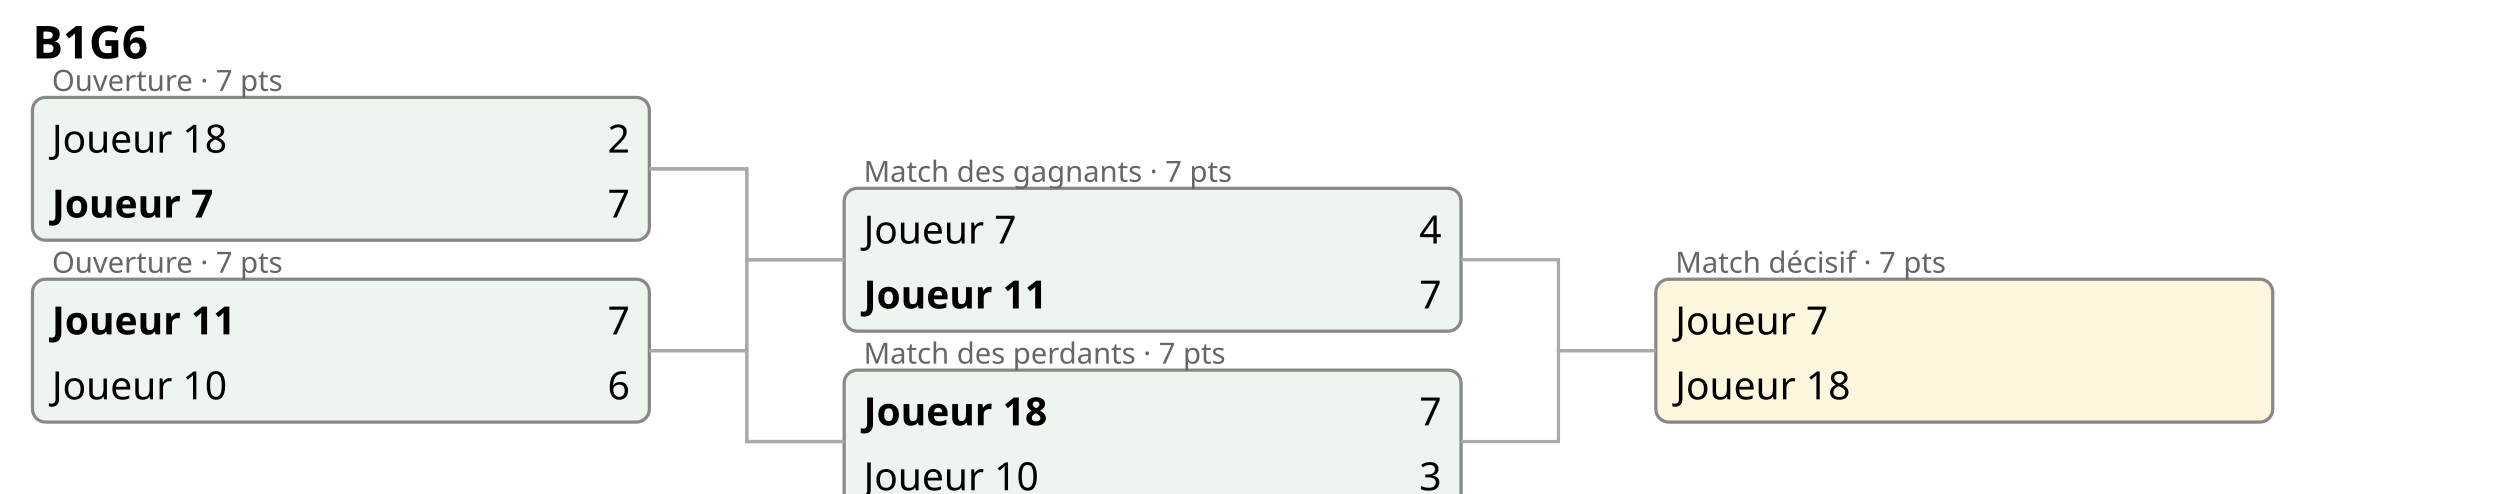
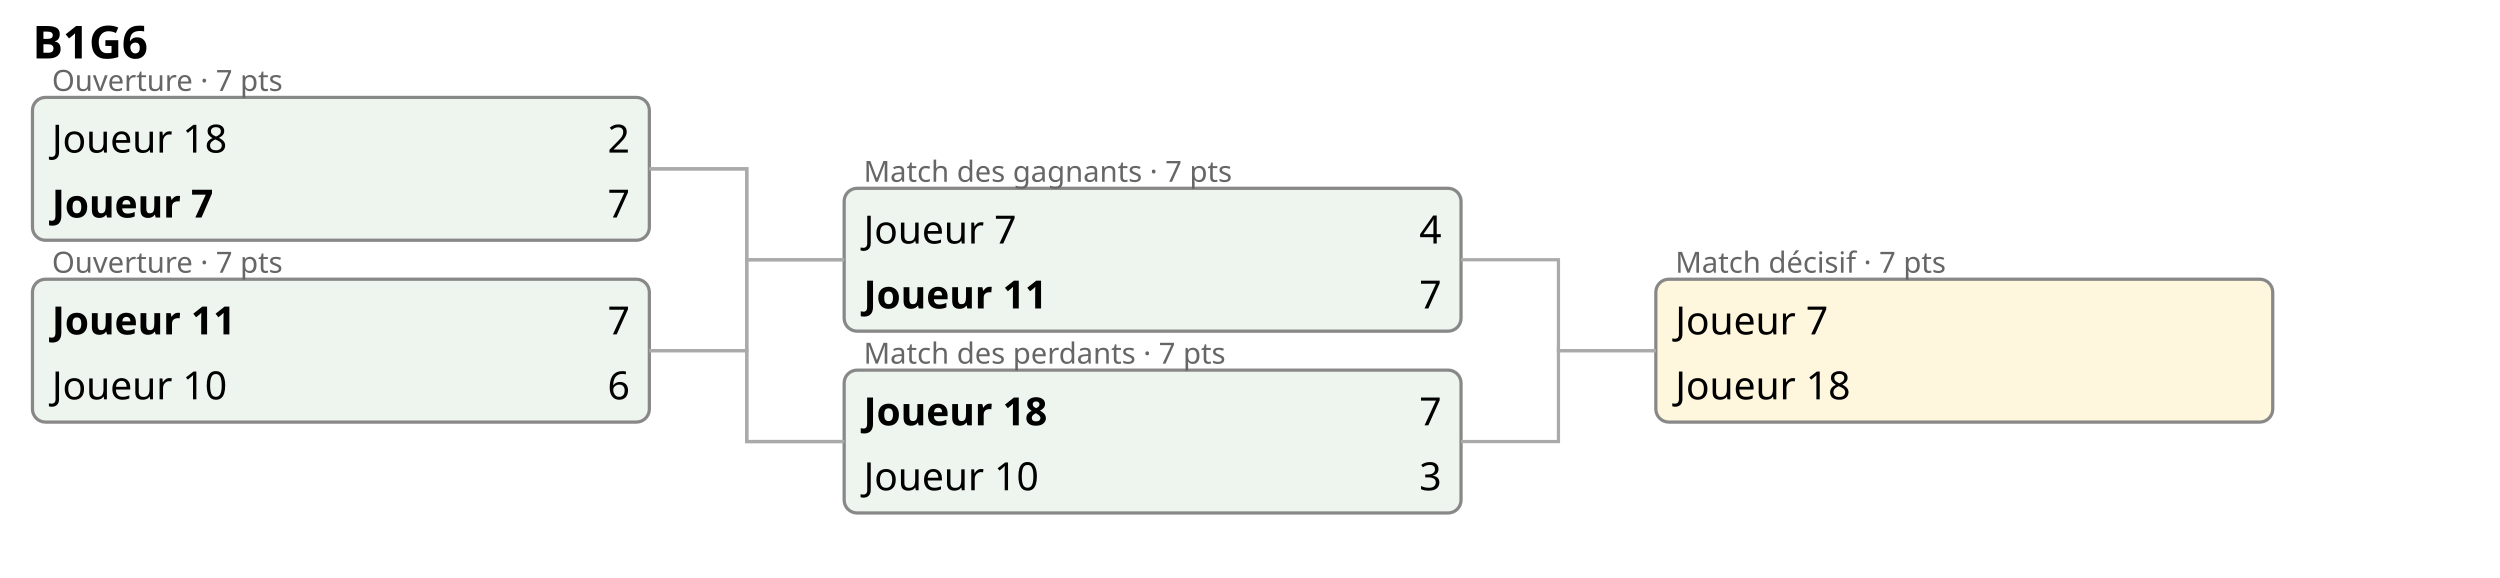
- <svg xmlns="http://www.w3.org/2000/svg" viewBox="0 0 770 152" width="770" height="152" font-family="system-ui, sans-serif" font-size="12">
+ <svg xmlns="http://www.w3.org/2000/svg" viewBox="0 0 770 178" width="770" height="178" font-family="system-ui, sans-serif" font-size="12">
  <text x="10" y="18" font-size="14" font-weight="bold">B1G6</text>
  <rect x="10" y="30" width="190" height="44" rx="4" fill="#eef5ee" stroke="#888" />
  <text x="16" y="47" font-weight="normal">Joueur 18</text>
  <text x="194" y="47" text-anchor="end">2</text>
  <text x="16" y="67" font-weight="bold">Joueur 7</text>
  <text x="194" y="67" text-anchor="end">7</text>
  <text x="16" y="28" font-size="9" fill="#666">Ouverture · 7 pts</text>
  <rect x="10" y="86" width="190" height="44" rx="4" fill="#eef5ee" stroke="#888" />
  <text x="16" y="103" font-weight="bold">Joueur 11</text>
  <text x="194" y="103" text-anchor="end">7</text>
  <text x="16" y="123" font-weight="normal">Joueur 10</text>
  <text x="194" y="123" text-anchor="end">6</text>
  <text x="16" y="84" font-size="9" fill="#666">Ouverture · 7 pts</text>
  <rect x="260" y="58" width="190" height="44" rx="4" fill="#eef5ee" stroke="#888" />
  <text x="266" y="75" font-weight="normal">Joueur 7</text>
  <text x="444" y="75" text-anchor="end">4</text>
  <text x="266" y="95" font-weight="bold">Joueur 11</text>
  <text x="444" y="95" text-anchor="end">7</text>
  <text x="266" y="56" font-size="9" fill="#666">Match des gagnants · 7 pts</text>
  <path d="M200 52 H230 V80 H260" fill="none" stroke="#aaa" />
  <path d="M200 108 H230 V80 H260" fill="none" stroke="#aaa" />
  <rect x="260" y="114" width="190" height="44" rx="4" fill="#eef5ee" stroke="#888" />
  <text x="266" y="131" font-weight="bold">Joueur 18</text>
  <text x="444" y="131" text-anchor="end">7</text>
  <text x="266" y="151" font-weight="normal">Joueur 10</text>
  <text x="444" y="151" text-anchor="end">3</text>
  <text x="266" y="112" font-size="9" fill="#666">Match des perdants · 7 pts</text>
  <path d="M200 52 H230 V136 H260" fill="none" stroke="#aaa" />
  <path d="M200 108 H230 V136 H260" fill="none" stroke="#aaa" />
  <rect x="510" y="86" width="190" height="44" rx="4" fill="#fff7dd" stroke="#888" />
  <text x="516" y="103" font-weight="normal">Joueur 7</text>
  <text x="694" y="103" text-anchor="end" />
  <text x="516" y="123" font-weight="normal">Joueur 18</text>
  <text x="694" y="123" text-anchor="end" />
  <text x="516" y="84" font-size="9" fill="#666">Match décisif · 7 pts</text>
  <path d="M450 80 H480 V108 H510" fill="none" stroke="#aaa" />
  <path d="M450 136 H480 V108 H510" fill="none" stroke="#aaa" />
</svg>
